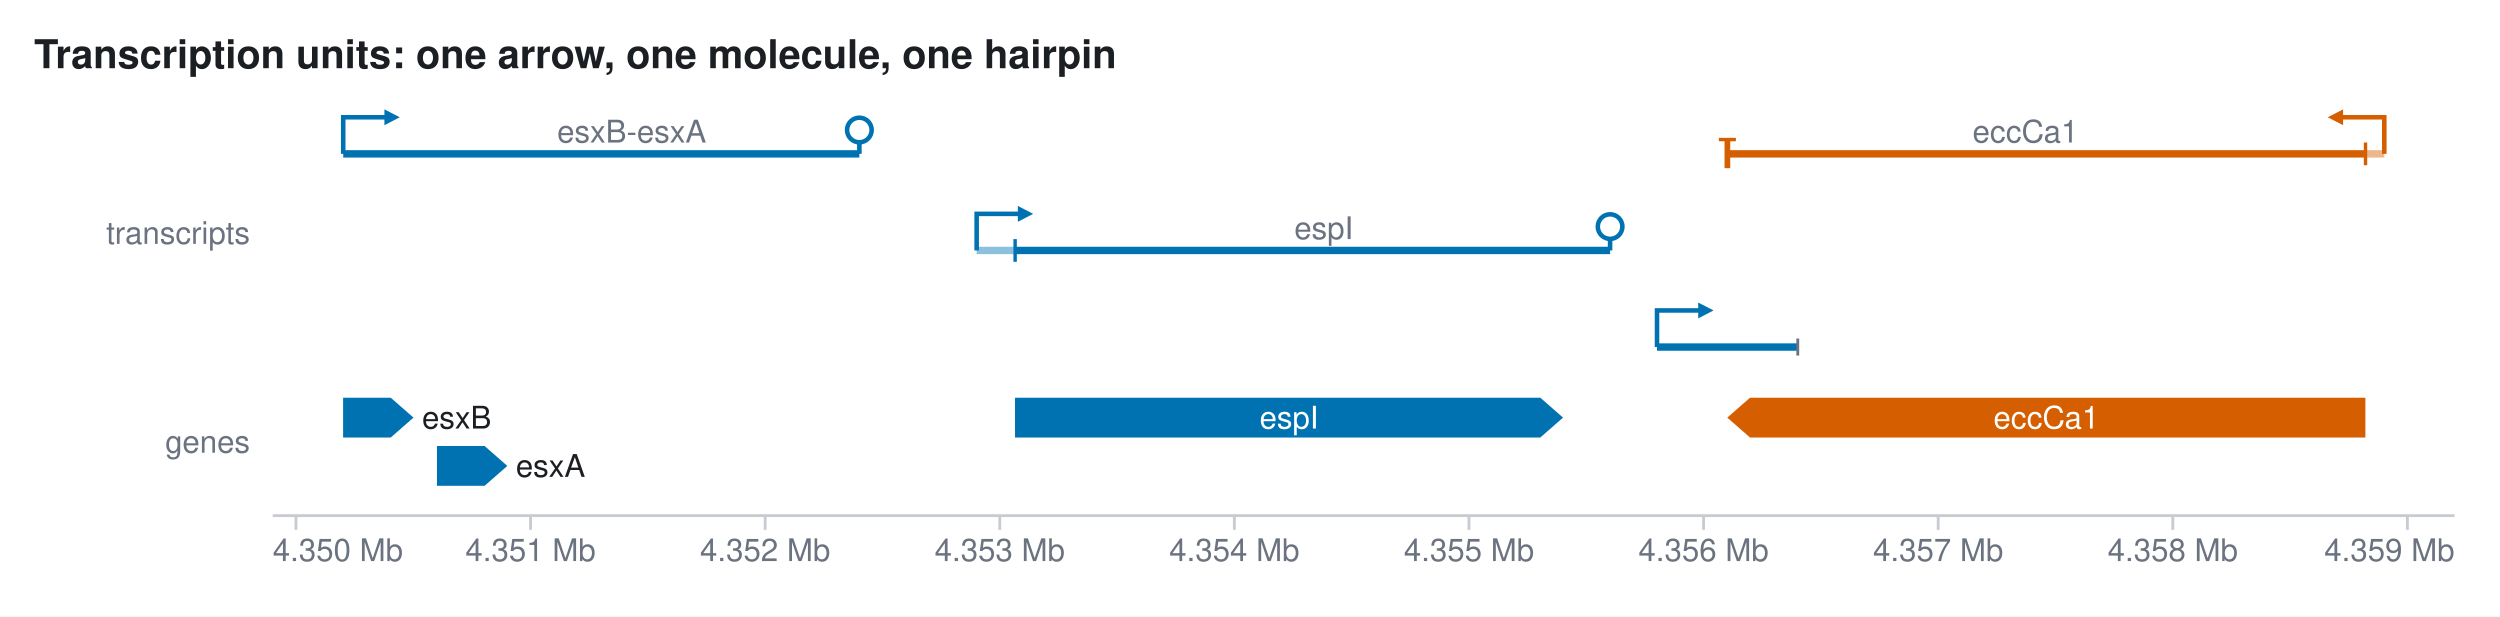
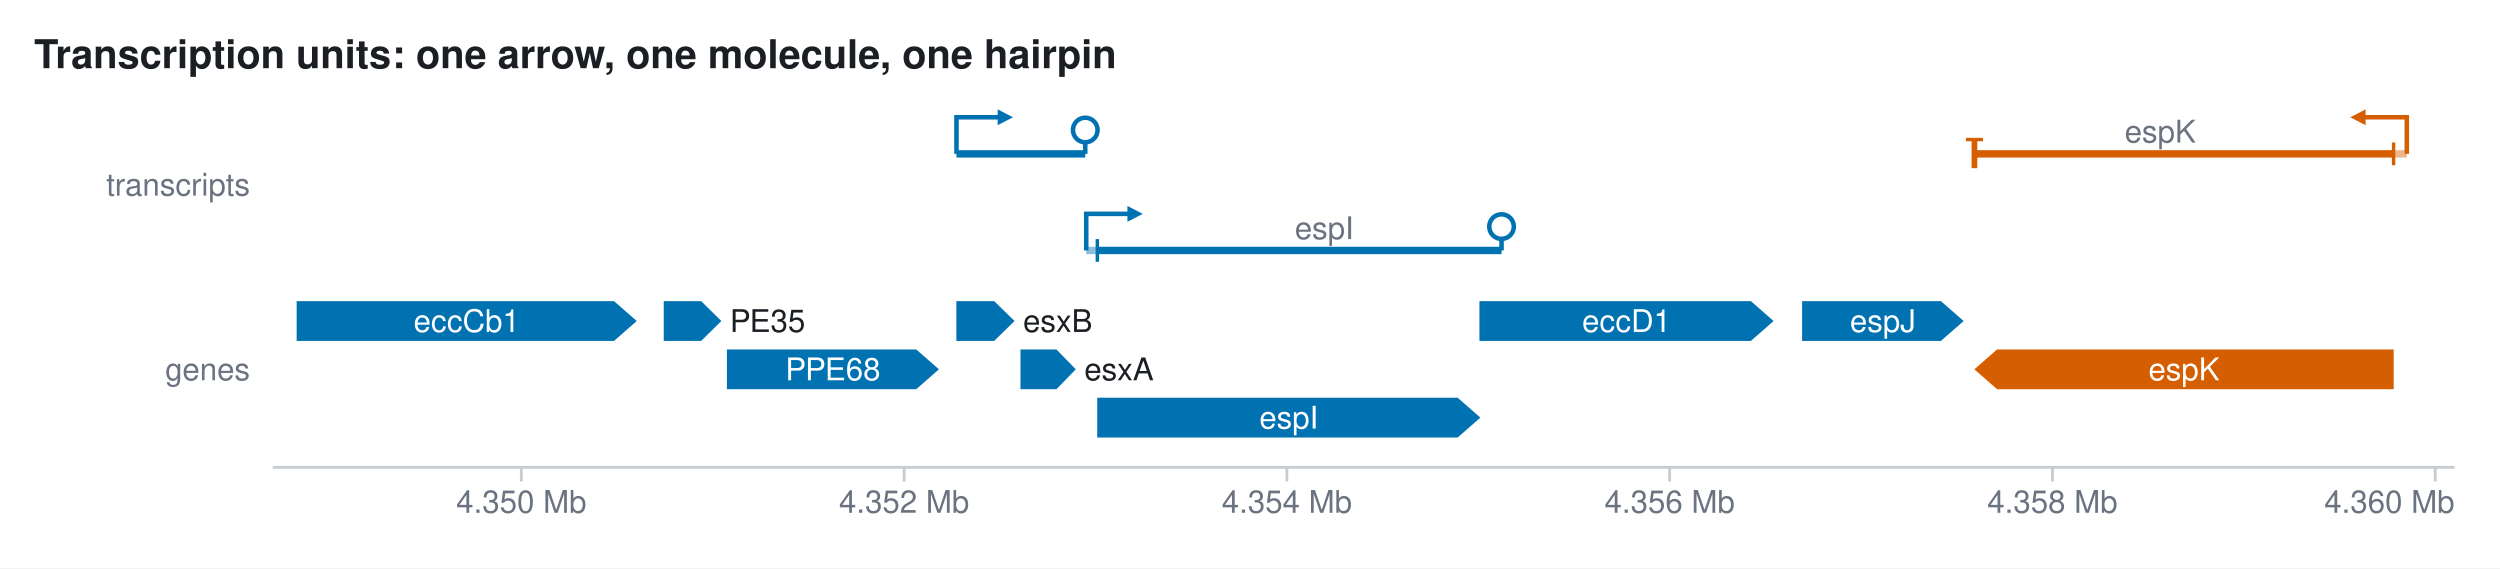
- <svg xmlns="http://www.w3.org/2000/svg" width="880" height="217" viewBox="0 0 880 217" font-family="Helvetica, Arial, sans-serif">
+ <svg xmlns="http://www.w3.org/2000/svg" width="880" height="200" viewBox="0 0 880 200" font-family="Helvetica, Arial, sans-serif">
  <defs>
    <clipPath id="karyon-clip-0">
-       <rect x="96" y="34" width="768" height="96" />
+       <rect x="96" y="34" width="768" height="62" />
    </clipPath>
    <clipPath id="karyon-clip-1">
-       <rect x="96" y="140" width="768" height="31" />
+       <rect x="96" y="106" width="768" height="48" />
    </clipPath>
    <clipPath id="karyon-clip-2">
-       <rect x="96" y="181" width="768" height="26" />
+       <rect x="96" y="164" width="768" height="26" />
    </clipPath>
  </defs>
-   <rect x="0" y="0" width="880" height="217" fill="#ffffff" />
+   <rect x="0" y="0" width="880" height="200" fill="#ffffff" />
  <text x="12" y="24" fill="#1b1f23" font-size="14" text-anchor="start" font-weight="bold">Transcription units: one arrow, one molecule, one hairpin</text>
-   <text x="88" y="85.85" fill="#6b7280" font-size="11" text-anchor="end">transcripts</text>
+   <text x="88" y="68.85" fill="#6b7280" font-size="11" text-anchor="end">transcripts</text>
  <g clip-path="url(#karyon-clip-0)">
-     <line x1="120.815" y1="54.16" x2="302.493" y2="54.16" stroke="#0072b2" stroke-width="2.6" />
-     <path d="M 120.815 54.16 L 120.815 41.28 L 136.215 41.28" fill="none" stroke="#0072b2" stroke-width="1.6" />
-     <polygon points="140.715,41.28 135.315,38.49 135.315,44.07" fill="#0072b2" />
-     <line x1="302.493" y1="54.16" x2="302.493" y2="49.288" stroke="#0072b2" stroke-width="1.6" />
-     <circle cx="302.493" cy="45.76" r="5.128" fill="#0072b2" />
-     <circle cx="302.493" cy="45.76" r="3.528" fill="#ffffff" />
-     <text x="222.354" y="50.16" fill="#6b7280" font-size="11" text-anchor="middle">esxB-esxA</text>
-     <line x1="343.783" y1="88.16" x2="357.326" y2="88.16" stroke="#8cc0dc" stroke-width="2.6" />
-     <line x1="357.326" y1="88.16" x2="566.751" y2="88.16" stroke="#0072b2" stroke-width="2.6" />
-     <line x1="357.326" y1="84.16" x2="357.326" y2="92.16" stroke="#0072b2" stroke-width="1.2" />
-     <path d="M 343.783 88.16 L 343.783 75.28 L 359.183 75.28" fill="none" stroke="#0072b2" stroke-width="1.6" />
-     <polygon points="363.683,75.28 358.283,72.49 358.283,78.07" fill="#0072b2" />
-     <line x1="566.751" y1="88.16" x2="566.751" y2="83.288" stroke="#0072b2" stroke-width="1.6" />
-     <circle cx="566.751" cy="79.76" r="5.128" fill="#0072b2" />
-     <circle cx="566.751" cy="79.76" r="3.528" fill="#ffffff" />
-     <text x="465.967" y="84.16" fill="#6b7280" font-size="11" text-anchor="middle">espI</text>
-     <line x1="839.267" y1="54.16" x2="832.661" y2="54.16" stroke="#ecb78c" stroke-width="2.6" />
-     <line x1="832.661" y1="54.16" x2="608.041" y2="54.16" stroke="#d55e00" stroke-width="2.6" />
-     <line x1="832.661" y1="50.16" x2="832.661" y2="58.16" stroke="#d55e00" stroke-width="1.2" />
-     <path d="M 839.267 54.16 L 839.267 41.28 L 823.867 41.28" fill="none" stroke="#d55e00" stroke-width="1.6" />
-     <polygon points="819.367,41.28 824.767,38.49 824.767,44.07" fill="#d55e00" />
-     <line x1="608.041" y1="49.12" x2="608.041" y2="59.2" stroke="#d55e00" stroke-width="2" />
-     <line x1="611.041" y1="49.12" x2="605.041" y2="49.12" stroke="#d55e00" stroke-width="1.2" />
-     <text x="712.954" y="50.16" fill="#6b7280" font-size="11" text-anchor="middle">eccCa1</text>
-     <line x1="583.267" y1="122.16" x2="632.815" y2="122.16" stroke="#0072b2" stroke-width="2.6" />
-     <path d="M 583.267 122.16 L 583.267 109.28 L 598.667 109.28" fill="none" stroke="#0072b2" stroke-width="1.6" />
-     <polygon points="603.167,109.28 597.767,106.49 597.767,112.07" fill="#0072b2" />
-     <line x1="632.815" y1="119.16" x2="632.815" y2="125.16" stroke="#6b7280" stroke-width="1" />
+     <line x1="336.674" y1="54.16" x2="382.013" y2="54.16" stroke="#0072b2" stroke-width="2.6" />
+     <path d="M 336.674 54.16 L 336.674 41.28 L 352.074 41.28" fill="none" stroke="#0072b2" stroke-width="1.6" />
+     <polygon points="356.574,41.28 351.174,38.49 351.174,44.07" fill="#0072b2" />
+     <line x1="382.013" y1="54.16" x2="382.013" y2="49.288" stroke="#0072b2" stroke-width="1.6" />
+     <circle cx="382.013" cy="45.76" r="5.128" fill="#0072b2" />
+     <circle cx="382.013" cy="45.76" r="3.528" fill="#ffffff" />
+     <line x1="382.349" y1="88.16" x2="386.257" y2="88.16" stroke="#8cc0dc" stroke-width="2.6" />
+     <line x1="386.257" y1="88.16" x2="528.539" y2="88.16" stroke="#0072b2" stroke-width="2.6" />
+     <line x1="386.257" y1="84.16" x2="386.257" y2="92.16" stroke="#0072b2" stroke-width="1.2" />
+     <path d="M 382.349 88.16 L 382.349 75.28 L 397.749 75.28" fill="none" stroke="#0072b2" stroke-width="1.6" />
+     <polygon points="402.249,75.28 396.849,72.49 396.849,78.07" fill="#0072b2" />
+     <line x1="528.539" y1="88.16" x2="528.539" y2="83.288" stroke="#0072b2" stroke-width="1.6" />
+     <circle cx="528.539" cy="79.76" r="5.128" fill="#0072b2" />
+     <circle cx="528.539" cy="79.76" r="3.528" fill="#ffffff" />
+     <text x="466.144" y="84.16" fill="#6b7280" font-size="11" text-anchor="middle">espI</text>
+     <line x1="847.192" y1="54.16" x2="842.543" y2="54.16" stroke="#ecb78c" stroke-width="2.6" />
+     <line x1="842.543" y1="54.16" x2="695.006" y2="54.16" stroke="#d55e00" stroke-width="2.6" />
+     <line x1="842.543" y1="50.16" x2="842.543" y2="58.16" stroke="#d55e00" stroke-width="1.2" />
+     <path d="M 847.192 54.16 L 847.192 41.28 L 831.792 41.28" fill="none" stroke="#d55e00" stroke-width="1.6" />
+     <polygon points="827.292,41.28 832.692,38.49 832.692,44.07" fill="#d55e00" />
+     <line x1="695.006" y1="49.12" x2="695.006" y2="59.2" stroke="#d55e00" stroke-width="2" />
+     <line x1="698.006" y1="49.12" x2="692.006" y2="49.12" stroke="#d55e00" stroke-width="1.2" />
+     <text x="760.399" y="50.16" fill="#6b7280" font-size="11" text-anchor="middle">espK</text>
  </g>
-   <text x="88" y="159.35" fill="#6b7280" font-size="11" text-anchor="end">genes</text>
+   <text x="88" y="133.85" fill="#6b7280" font-size="11" text-anchor="end">genes</text>
  <g clip-path="url(#karyon-clip-1)">
-     <polygon points="120.774,140 137.548,140 145.548,147 137.548,154 120.774,154" fill="#0072b2" />
-     <text x="148.548" y="150.85" fill="#1b1f23" font-size="11" text-anchor="start">esxB</text>
-     <polygon points="153.806,157 170.581,157 178.581,164 170.581,171 153.806,171" fill="#0072b2" />
-     <text x="181.581" y="167.85" fill="#1b1f23" font-size="11" text-anchor="start">esxA</text>
-     <polygon points="357.285,140 542.194,140 550.194,147 542.194,154 357.285,154" fill="#0072b2" />
-     <text x="453.739" y="150.85" fill="#ffffff" font-size="11" text-anchor="middle">espI</text>
-     <polygon points="832.619,140 616,140 608,147 616,154 832.619,154" fill="#d55e00" />
-     <text x="720.31" y="150.85" fill="#ffffff" font-size="11" text-anchor="middle">eccCa1</text>
+     <polygon points="104.421,106 216.135,106 224.135,113 216.135,120 104.421,120" fill="#0072b2" />
+     <text x="164.278" y="116.85" fill="#ffffff" font-size="11" text-anchor="middle">eccCb1</text>
+     <polygon points="233.634,106 246.814,106 253.912,113 246.814,120 233.634,120" fill="#0072b2" />
+     <text x="256.912" y="116.85" fill="#1b1f23" font-size="11" text-anchor="start">PE35</text>
+     <polygon points="255.865,123 322.509,123 330.509,130 322.509,137 255.865,137" fill="#0072b2" />
+     <text x="293.187" y="133.85" fill="#ffffff" font-size="11" text-anchor="middle">PPE68</text>
+     <polygon points="336.64,106 349.952,106 357.12,113 349.952,120 336.64,120" fill="#0072b2" />
+     <text x="360.12" y="116.85" fill="#1b1f23" font-size="11" text-anchor="start">esxB</text>
+     <polygon points="359.208,123 371.864,123 378.678,130 371.864,137 359.208,137" fill="#0072b2" />
+     <text x="381.678" y="133.85" fill="#1b1f23" font-size="11" text-anchor="start">esxA</text>
+     <polygon points="386.223,140 513.095,140 521.095,147 513.095,154 386.223,154" fill="#0072b2" />
+     <text x="453.659" y="150.85" fill="#ffffff" font-size="11" text-anchor="middle">espI</text>
+     <polygon points="520.758,106 616.303,106 624.303,113 616.303,120 520.758,120" fill="#0072b2" />
+     <text x="572.531" y="116.85" fill="#ffffff" font-size="11" text-anchor="middle">eccD1</text>
+     <polygon points="634.341,106 683.2,106 691.2,113 683.2,120 634.341,120" fill="#0072b2" />
+     <text x="662.771" y="116.85" fill="#ffffff" font-size="11" text-anchor="middle">espJ</text>
+     <polygon points="842.577,123 702.973,123 694.973,130 702.973,137 842.577,137" fill="#d55e00" />
+     <text x="768.775" y="133.85" fill="#ffffff" font-size="11" text-anchor="middle">espK</text>
  </g>
  <g clip-path="url(#karyon-clip-2)">
-     <line x1="96" y1="181.5" x2="864" y2="181.5" stroke="#c8ccd1" stroke-width="1" />
-     <line x1="104.175" y1="181.5" x2="104.175" y2="186.5" stroke="#c8ccd1" stroke-width="1" />
-     <text x="96" y="197.5" fill="#6b7280" font-size="11" text-anchor="start">4.350 Mb</text>
-     <line x1="186.756" y1="181.5" x2="186.756" y2="186.5" stroke="#c8ccd1" stroke-width="1" />
-     <text x="186.756" y="197.5" fill="#6b7280" font-size="11" text-anchor="middle">4.351 Mb</text>
-     <line x1="269.337" y1="181.5" x2="269.337" y2="186.5" stroke="#c8ccd1" stroke-width="1" />
-     <text x="269.337" y="197.5" fill="#6b7280" font-size="11" text-anchor="middle">4.352 Mb</text>
-     <line x1="351.917" y1="181.5" x2="351.917" y2="186.5" stroke="#c8ccd1" stroke-width="1" />
-     <text x="351.917" y="197.5" fill="#6b7280" font-size="11" text-anchor="middle">4.353 Mb</text>
-     <line x1="434.498" y1="181.5" x2="434.498" y2="186.5" stroke="#c8ccd1" stroke-width="1" />
-     <text x="434.498" y="197.5" fill="#6b7280" font-size="11" text-anchor="middle">4.354 Mb</text>
-     <line x1="517.079" y1="181.5" x2="517.079" y2="186.5" stroke="#c8ccd1" stroke-width="1" />
-     <text x="517.079" y="197.5" fill="#6b7280" font-size="11" text-anchor="middle">4.355 Mb</text>
-     <line x1="599.659" y1="181.5" x2="599.659" y2="186.5" stroke="#c8ccd1" stroke-width="1" />
-     <text x="599.659" y="197.5" fill="#6b7280" font-size="11" text-anchor="middle">4.356 Mb</text>
-     <line x1="682.24" y1="181.5" x2="682.24" y2="186.5" stroke="#c8ccd1" stroke-width="1" />
-     <text x="682.24" y="197.5" fill="#6b7280" font-size="11" text-anchor="middle">4.357 Mb</text>
-     <line x1="764.821" y1="181.5" x2="764.821" y2="186.5" stroke="#c8ccd1" stroke-width="1" />
-     <text x="764.821" y="197.5" fill="#6b7280" font-size="11" text-anchor="middle">4.358 Mb</text>
-     <line x1="847.401" y1="181.5" x2="847.401" y2="186.5" stroke="#c8ccd1" stroke-width="1" />
-     <text x="864" y="197.5" fill="#6b7280" font-size="11" text-anchor="end">4.359 Mb</text>
+     <line x1="96" y1="164.5" x2="864" y2="164.5" stroke="#c8ccd1" stroke-width="1" />
+     <line x1="183.512" y1="164.5" x2="183.512" y2="169.5" stroke="#c8ccd1" stroke-width="1" />
+     <text x="183.512" y="180.5" fill="#6b7280" font-size="11" text-anchor="middle">4.350 Mb</text>
+     <line x1="318.248" y1="164.5" x2="318.248" y2="169.5" stroke="#c8ccd1" stroke-width="1" />
+     <text x="318.248" y="180.5" fill="#6b7280" font-size="11" text-anchor="middle">4.352 Mb</text>
+     <line x1="452.985" y1="164.5" x2="452.985" y2="169.5" stroke="#c8ccd1" stroke-width="1" />
+     <text x="452.985" y="180.5" fill="#6b7280" font-size="11" text-anchor="middle">4.354 Mb</text>
+     <line x1="587.722" y1="164.5" x2="587.722" y2="169.5" stroke="#c8ccd1" stroke-width="1" />
+     <text x="587.722" y="180.5" fill="#6b7280" font-size="11" text-anchor="middle">4.356 Mb</text>
+     <line x1="722.459" y1="164.5" x2="722.459" y2="169.5" stroke="#c8ccd1" stroke-width="1" />
+     <text x="722.459" y="180.5" fill="#6b7280" font-size="11" text-anchor="middle">4.358 Mb</text>
+     <line x1="857.196" y1="164.5" x2="857.196" y2="169.5" stroke="#c8ccd1" stroke-width="1" />
+     <text x="864" y="180.5" fill="#6b7280" font-size="11" text-anchor="end">4.360 Mb</text>
  </g>
</svg>
